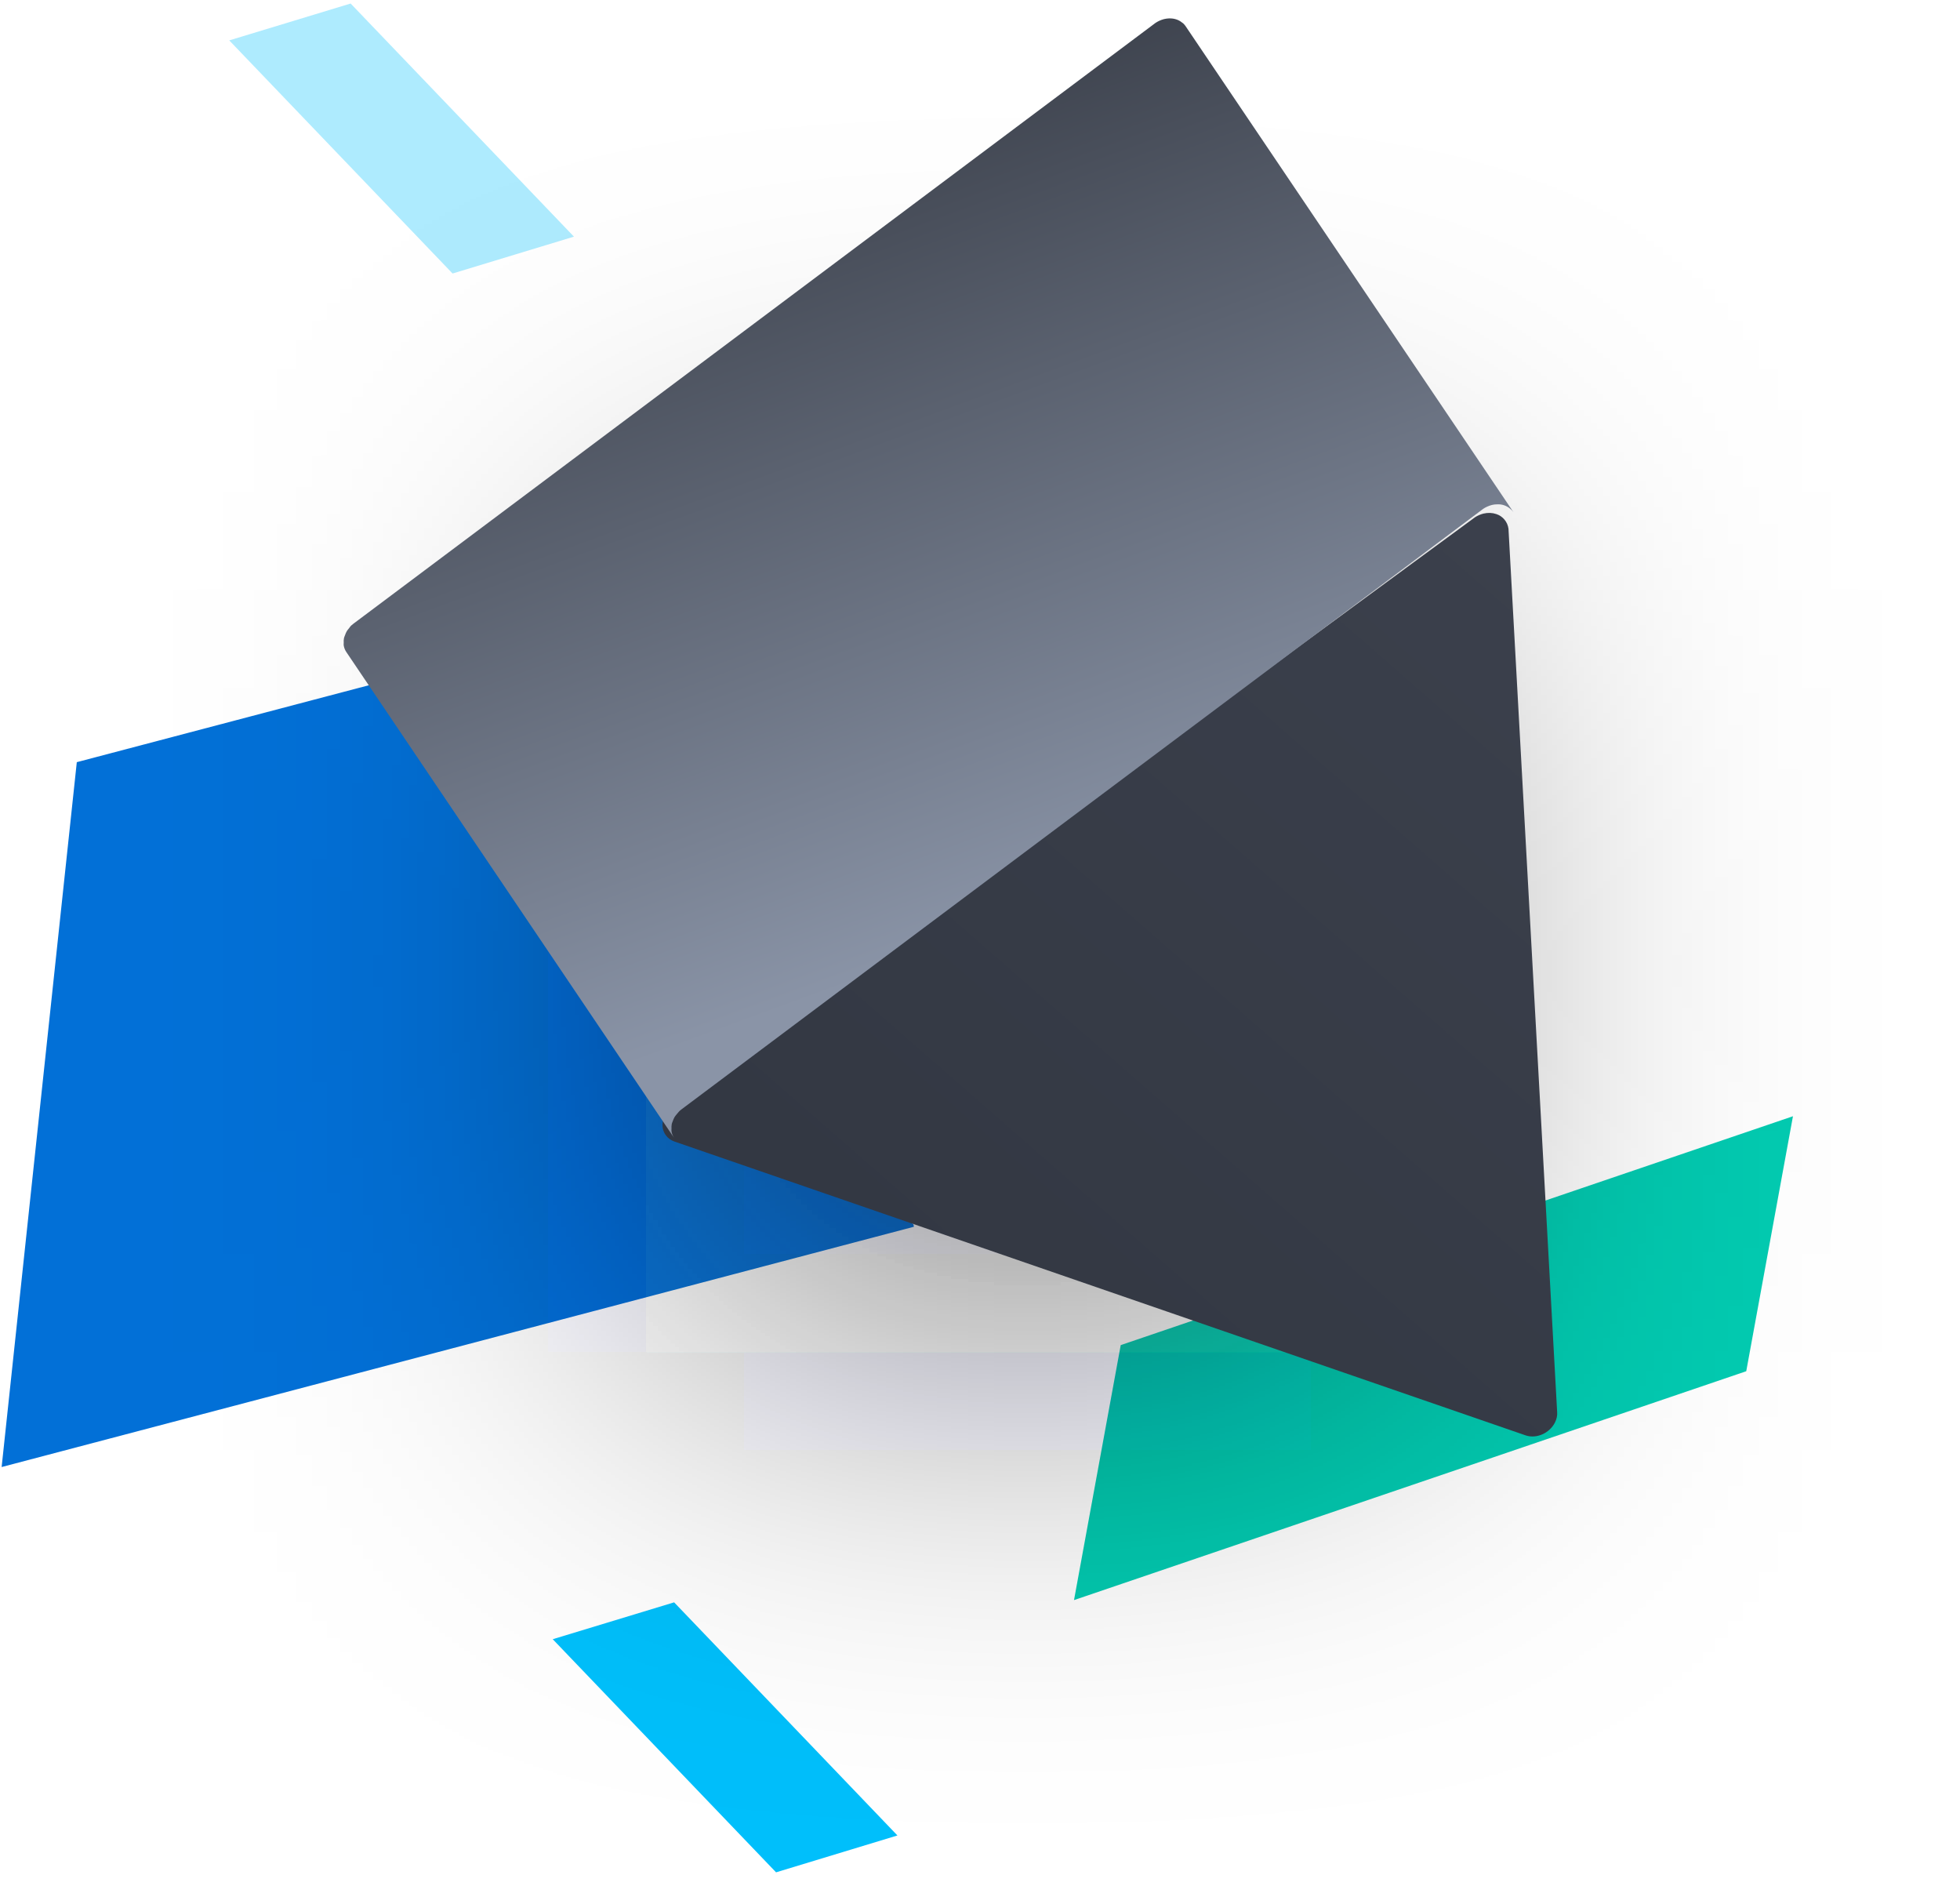
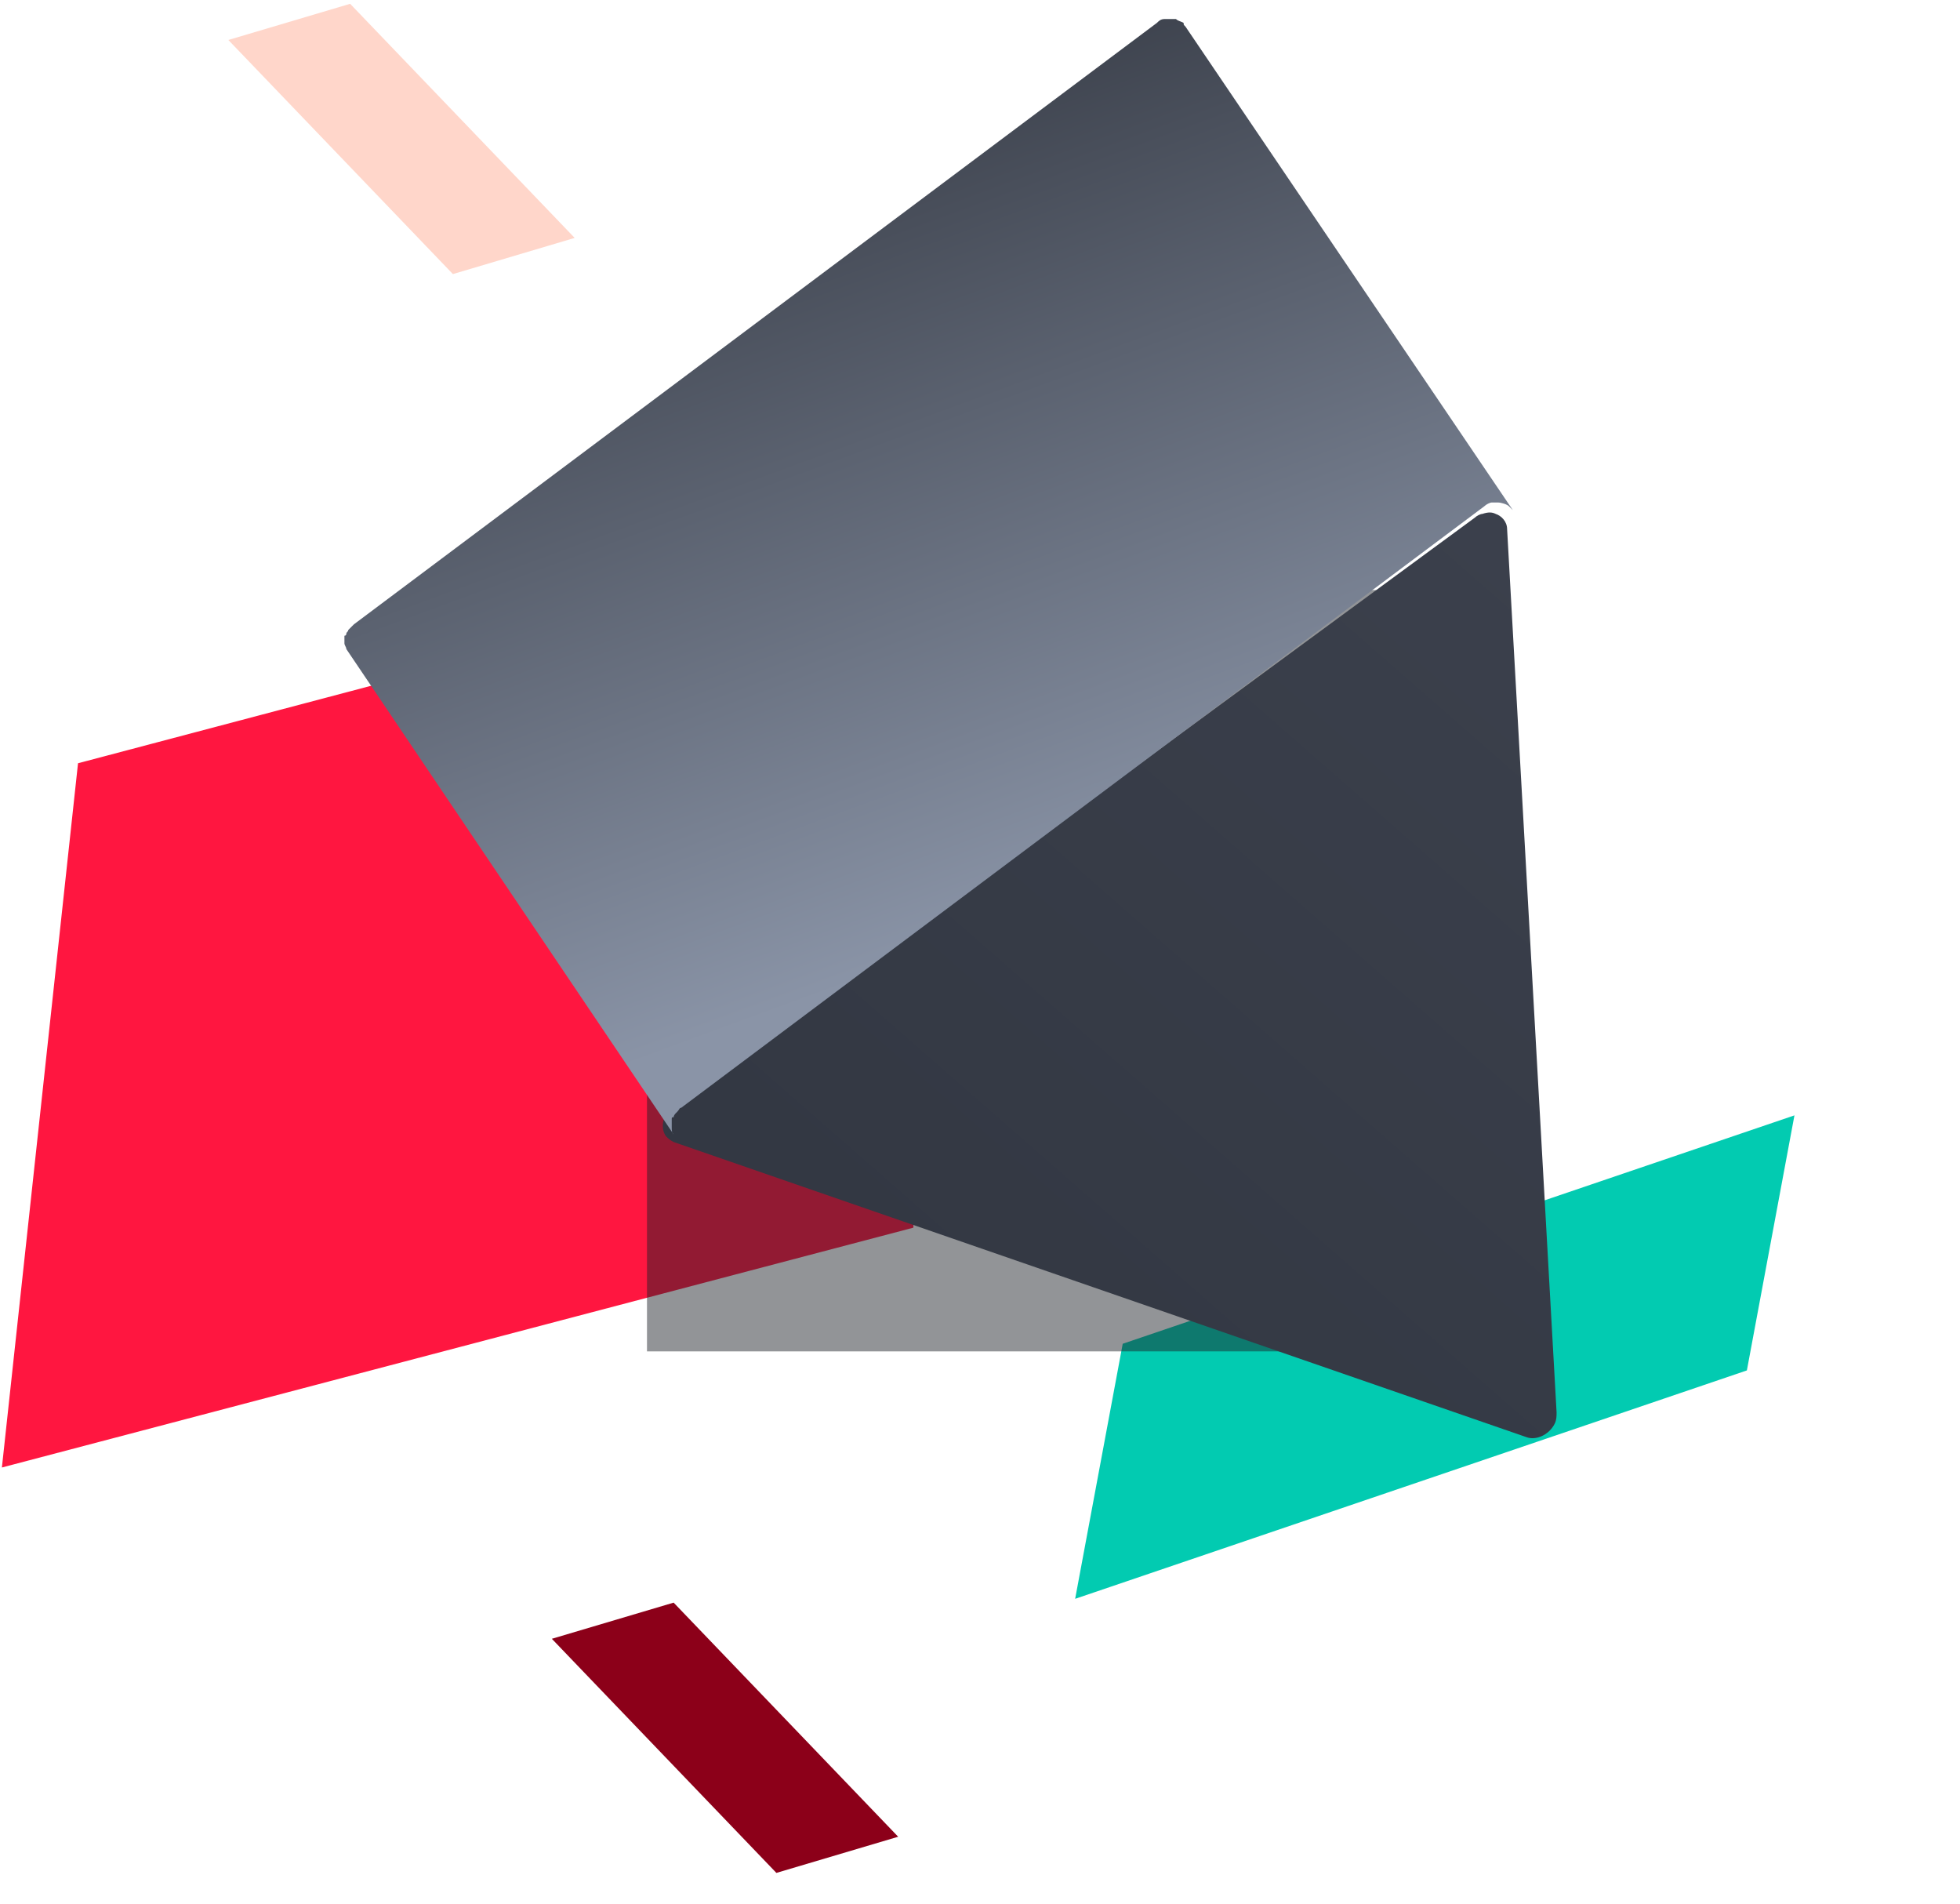
- <svg xmlns="http://www.w3.org/2000/svg" width="103" height="100">
-   <defs>
-     <filter x="-90%" y="-90%" width="280%" height="280%" filterUnits="objectBoundingBox" id="a">
-       <feGaussianBlur stdDeviation="12" in="SourceGraphic" />
-     </filter>
-     <linearGradient x1="49.892%" y1=".428%" x2="24.856%" y2="100%" id="b">
-       <stop stop-color="#3B404C" offset="0%" />
-       <stop stop-color="#333843" offset="100%" />
-     </linearGradient>
-     <linearGradient x1="17.713%" y1="0%" x2="77.754%" y2="68.424%" id="c">
-       <stop stop-color="#2C3039" offset="0%" />
-       <stop stop-color="#8A94A7" offset="100%" />
-     </linearGradient>
-   </defs>
-   <g fill="none" fill-rule="evenodd">
-     <path d="M48.028 64.452L.086 77.076l3.95-37.033 27.97-7.364c.1 3.076.27 8.387.512 15.934l15.485 15.72.025.119z" fill="#0270D7" />
-     <path fill="#02CBB1" d="M91.767 72.042l2.455-13.396L58.895 70.67 56.44 84.067z" />
-     <path fill="#00BFFB" d="M40.783 98.37l6.378-1.937-11.735-12.248-6.379 1.937z" />
-     <path fill-opacity=".32" fill="#00BFFB" d="M23.783 14.37l6.378-1.937L18.426.185l-6.379 1.937z" />
-     <path fill-opacity=".48" fill="#1D2026" filter="url(#a)" d="M50 43h40v40H50z" transform="translate(-16 -12)" />
-     <path d="M51.759 16.34a.94.94 0 0 1 .922.399l23.35 40.193c.096.151.143.35.143.545-.001.629-.481 1.21-1.067 1.292l-46.872 6.553a.909.909 0 0 1-.527-.081c-.507-.237-.688-.912-.39-1.5L50.84 16.996c.076-.134.183-.262.307-.372.19-.16.403-.255.612-.283" fill="url(#b)" transform="rotate(27 42.978 77.641)" />
-     <path d="M25.338.52c-.01-.006-.022-.01-.033-.017a.893.893 0 0 0-.174-.066c-.01-.002-.022.001-.034-.001a.925.925 0 0 0-.346-.018 1.064 1.064 0 0 0-.315.096l-.004.001c-.06.03-.12.064-.178.105a1.172 1.172 0 0 0-.107.083l-.008.008a1.495 1.495 0 0 0-.295.368L.616 48.344a1.469 1.469 0 0 0-.064.148c-.02.057-.02.113-.033.171-.012.058-.028.116-.033.174-.007.084.002.164.012.246.007.052.006.106.02.156a.99.99 0 0 0 .103.233c.02.037.031.08.056.113a.877.877 0 0 0 .28.25l26.938 14.927a.868.868 0 0 1-.28-.252c-.024-.034-.037-.076-.057-.113-.04-.075-.08-.15-.103-.232-.013-.051-.013-.104-.02-.156-.01-.082-.02-.163-.012-.248.005-.058.021-.115.033-.173.024-.107.046-.216.097-.32L50.78 16.006c.076-.136.18-.265.304-.376.091-.08.19-.142.289-.19a.96.96 0 0 1 .662-.078.95.95 0 0 1 .24.084L25.337.52z" transform="rotate(27 42.028 77.95)" fill="url(#c)" fill-rule="nonzero" />
-   </g>
+ <svg xmlns="http://www.w3.org/2000/svg" id="Layer_1" viewBox="0 0 103 100">
+   <style>.st0{fill:#ff1640}.st0,.st1,.st2{fill-rule:evenodd;clip-rule:evenodd}.st1{fill:#02cbb1}.st2{fill:#8c0019}.st3{fill:#ff7e5a;fill-opacity:.32}.st3,.st4,.st5{fill-rule:evenodd;clip-rule:evenodd}.st4{fill-opacity:.48;fill:#1d2026}.st5{fill:url(#SVGID_1_)}.st6{fill:url(#SVGID_2_)}</style>
+   <path class="st0" d="M48 64.5L.1 77.1l4-37 28-7.4c.1 3.1.3 8.4.5 15.9L48 64.3v.2z" />
+   <path class="st1" d="M91.8 72l2.5-13.4-35.3 12L56.5 84l35.3-12z" />
+   <path class="st2" d="M40.8 98.4l6.4-1.9-11.8-12.3-6.4 1.9 11.8 12.3z" />
+   <path class="st3" d="M23.8 14.4l6.4-1.9L18.4.2 12 2.1l11.8 12.3z" />
+   <path class="st4" d="M34 31h40v40H34V31z" />
+   <linearGradient id="SVGID_1_" gradientUnits="userSpaceOnUse" x1="-197.677" y1="305.104" x2="-197.928" y2="304.108" gradientTransform="matrix(43.6594 22.2456 22.2469 -43.6619 1929.457 17753.133)">
+     <stop offset="0" stop-color="#3b404c" />
+     <stop offset="1" stop-color="#333843" />
+   </linearGradient>
+   <path class="st5" d="M78.6 27c.3.1.6.4.6.8l2.6 46.4c0 .2 0 .4-.1.6-.3.6-1 .9-1.5.7L35.4 60c-.2-.1-.3-.2-.4-.3-.3-.4-.2-1.1.3-1.5l42.2-31c.1-.1.3-.2.4-.2.3-.1.5-.1.7 0" />
+   <linearGradient id="SVGID_2_" gradientUnits="userSpaceOnUse" x1="-198.58" y1="305.545" x2="-197.98" y2="304.861" gradientTransform="matrix(46.1466 23.5128 29.2155 -57.3386 280.963 22184.565)">
+     <stop offset="0" stop-color="#2c3039" />
+     <stop offset="1" stop-color="#8a94a7" />
+   </linearGradient>
+   <path class="st6" d="M62.3 1.4c-.1-.1-.1-.1-.1-.2-.2-.1-.3-.1-.4-.2h-.6c-.2 0-.3.1-.4.2L18.6 32.8l-.1.1-.1.1-.1.1c0 .1-.1.1-.1.2 0 0 0 .1-.1.1v.4c0 .1.1.2.1.3l17.2 25.5c-.1-.1-.1-.2-.1-.4v-.4c0-.1 0-.1.1-.1 0-.1.1-.2.1-.2l.1-.1c.1-.1.1-.2.2-.2L78 26.6c.1-.1.3-.2.4-.2h.3c.2 0 .5.1.6.2l.2.2L62.3 1.4z" />
</svg>
